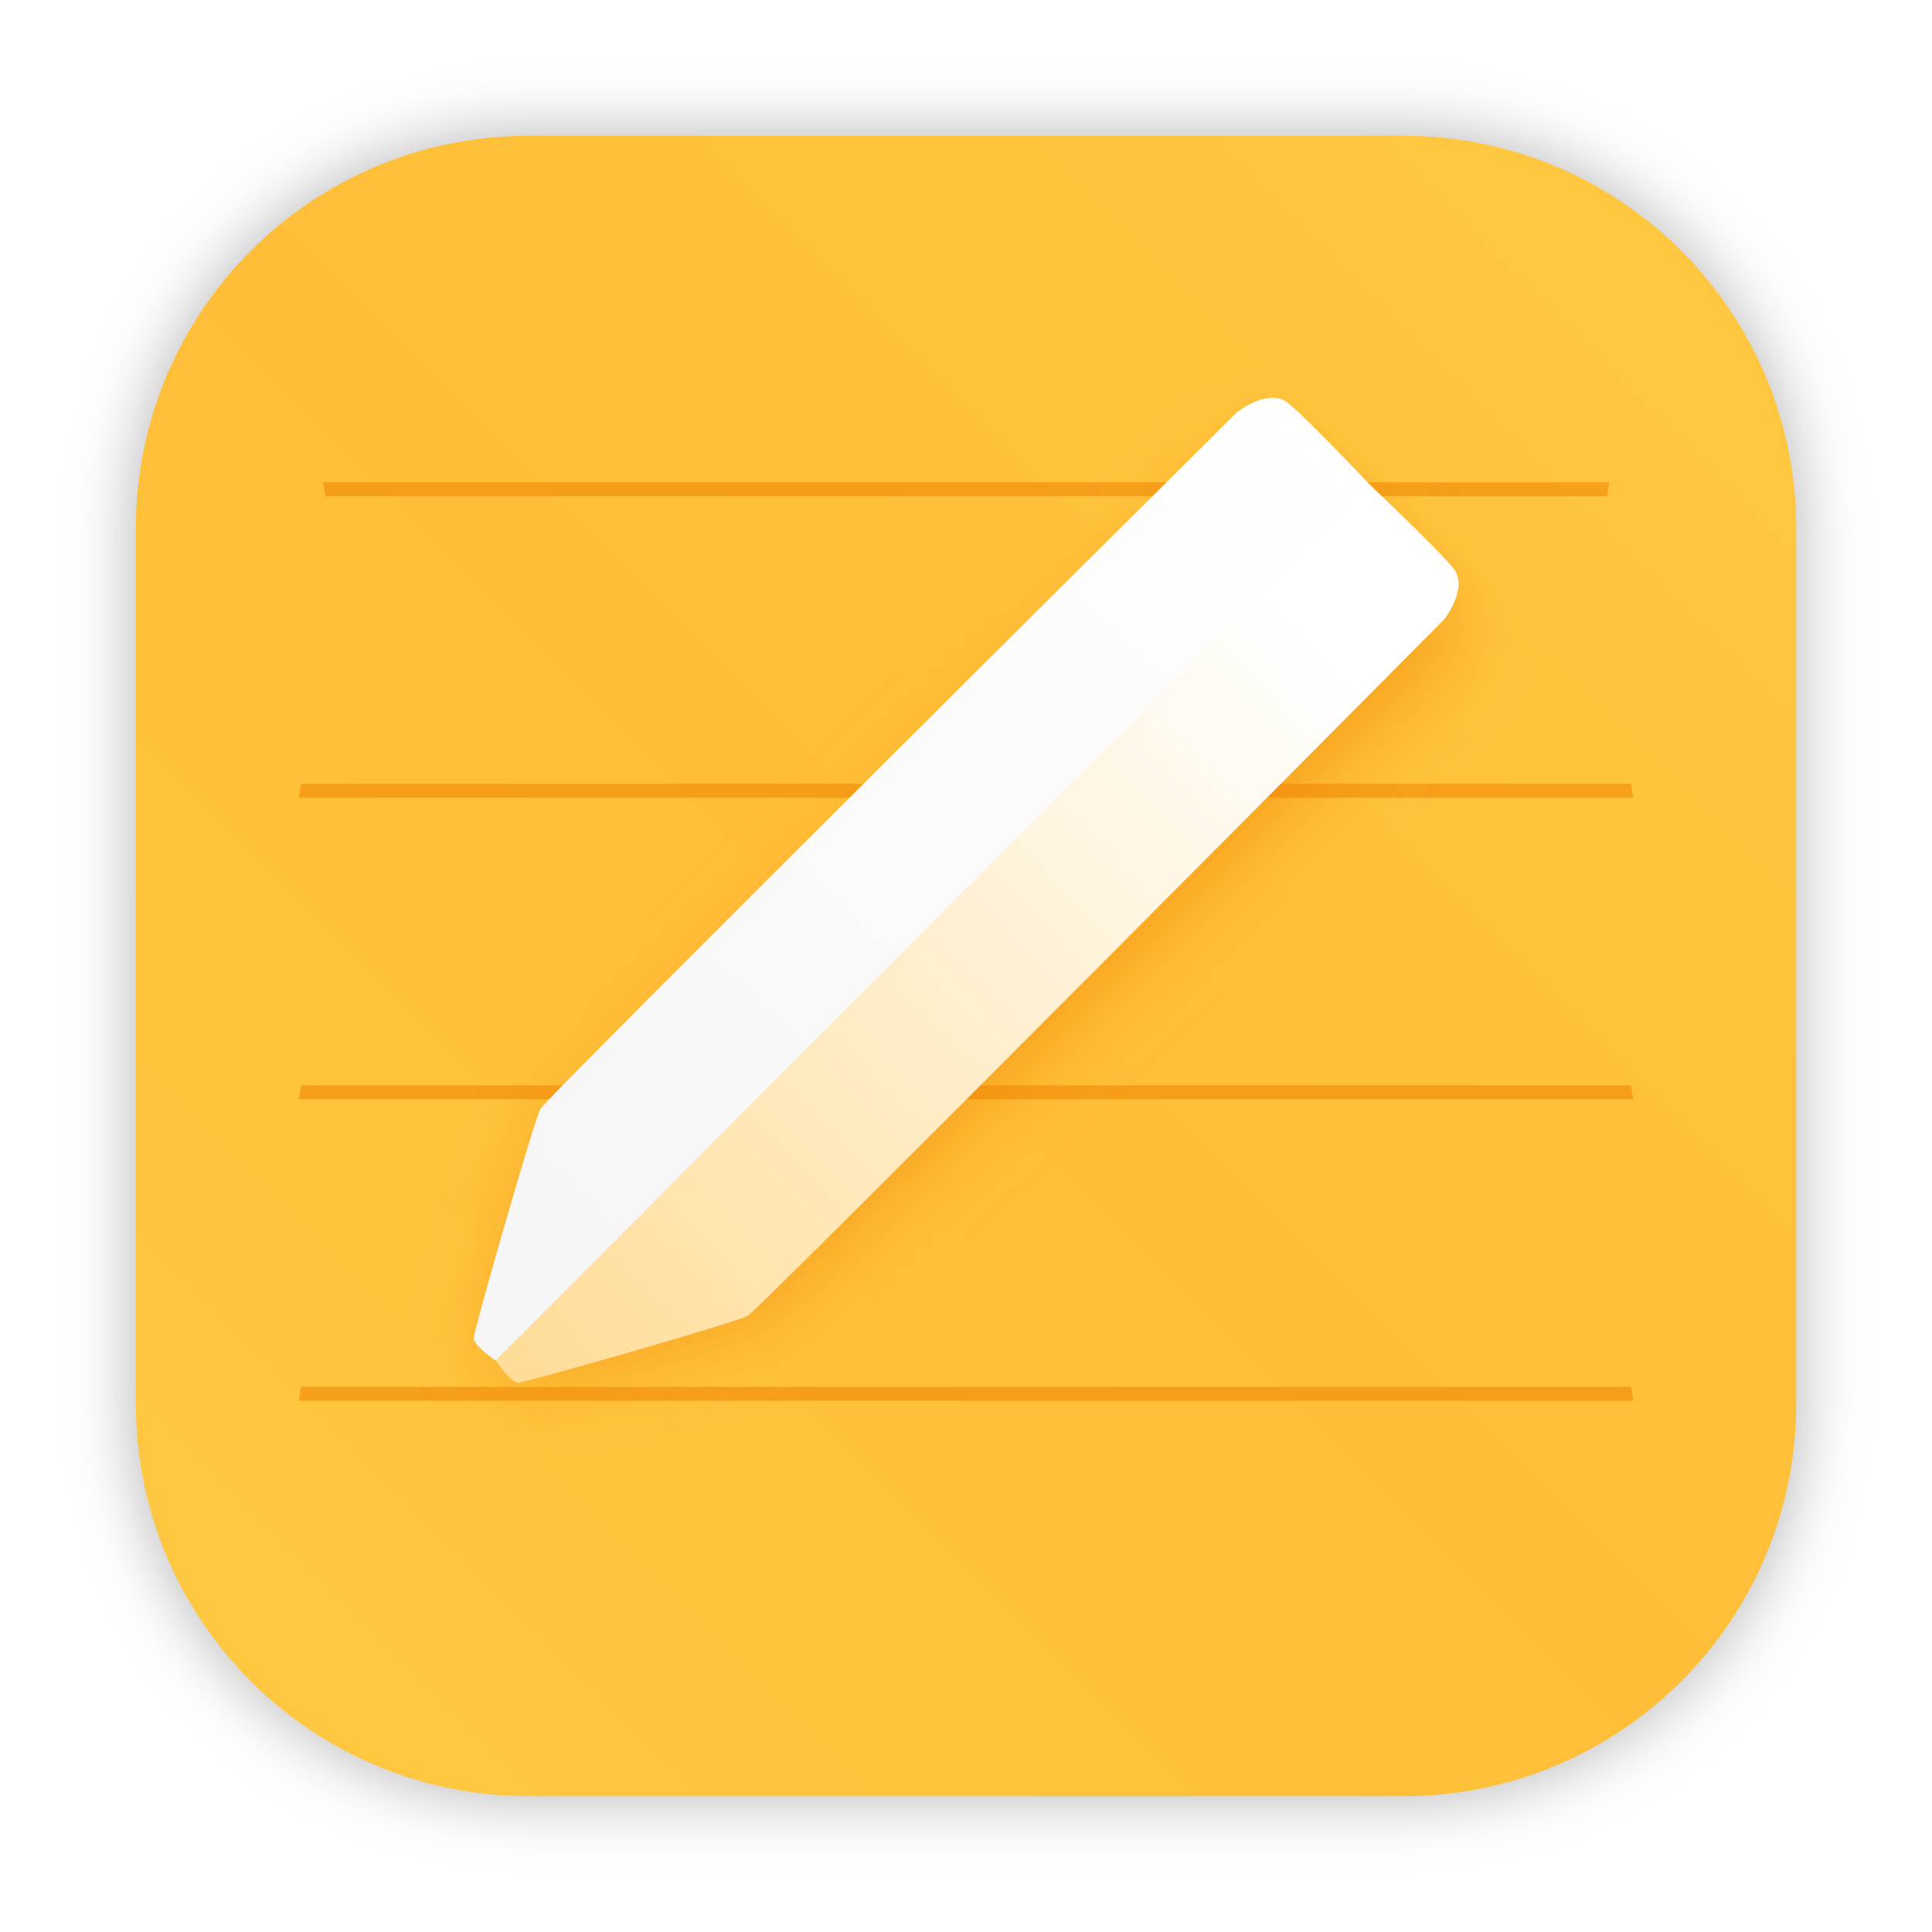
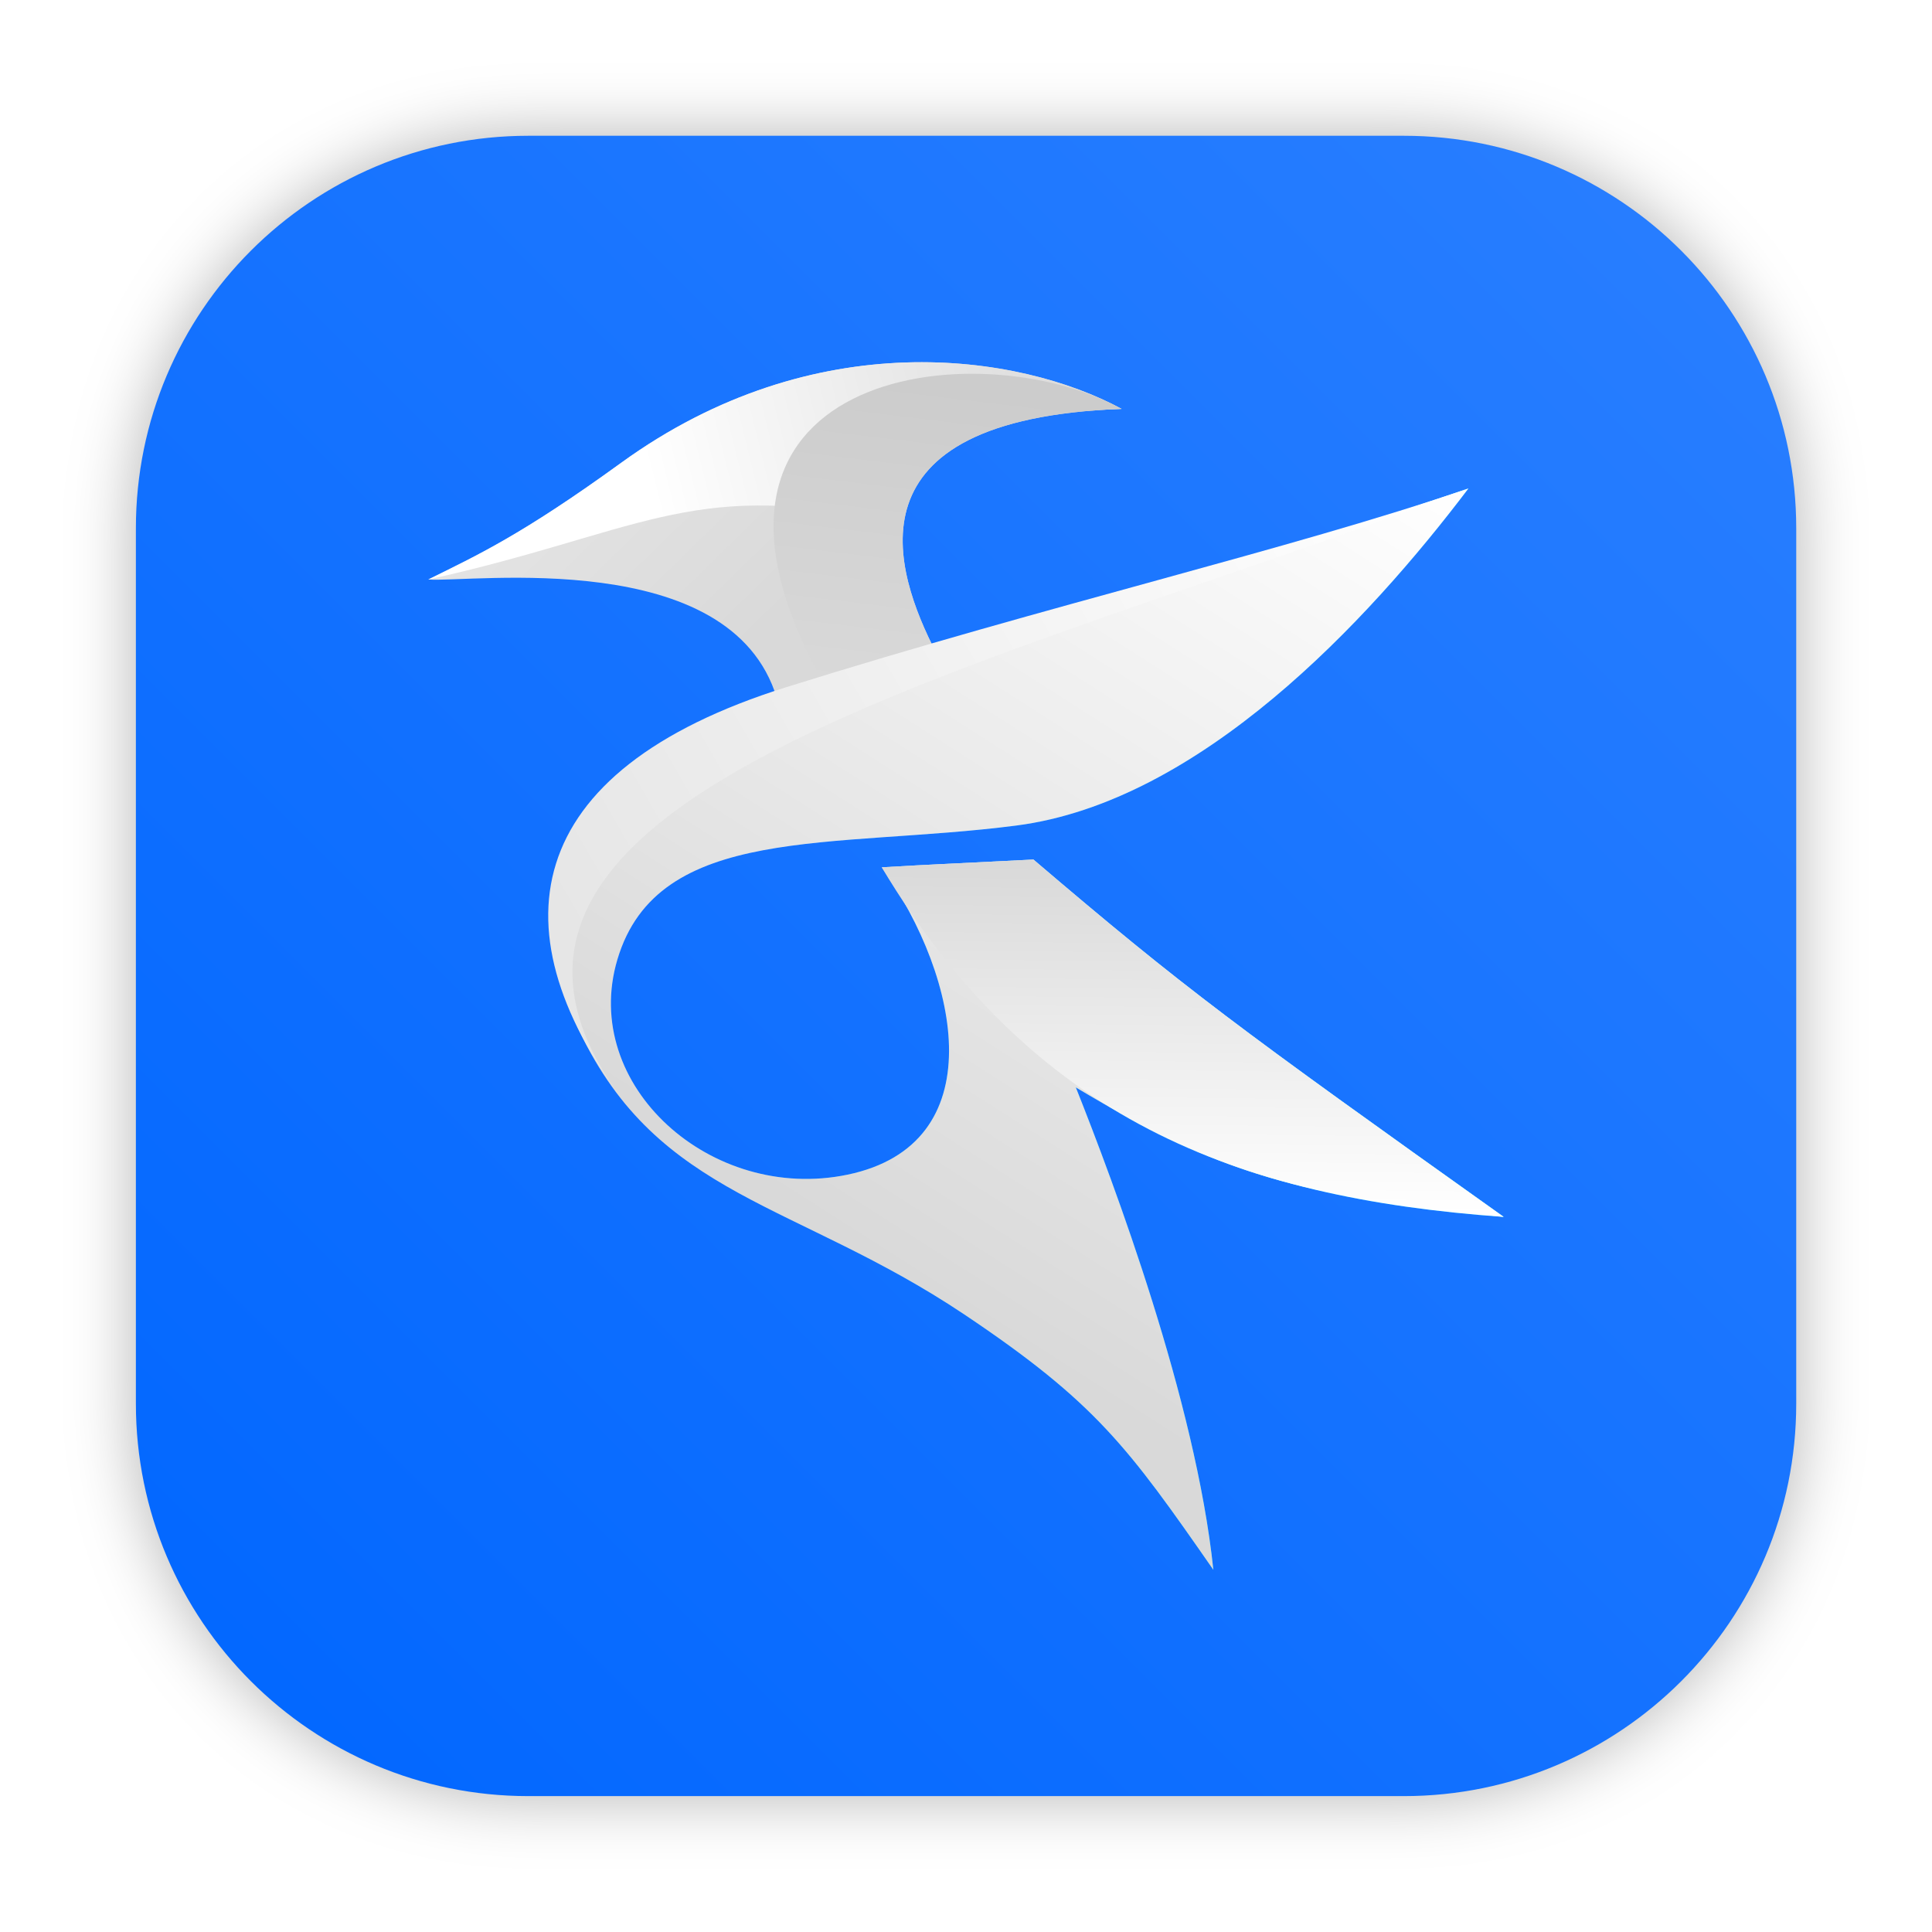
- <svg xmlns="http://www.w3.org/2000/svg" width="64" height="64" version="1.1" viewBox="0 0 16.933 16.933">
-   <defs>
+ <svg xmlns="http://www.w3.org/2000/svg" id="svg305" width="64" height="64" version="1.1" viewBox="0 0 16.933 16.933">
+   <defs id="defs279">
    <filter id="filter2076-6" x="-.048" y="-.048" width="1.096" height="1.096" color-interpolation-filters="sRGB">
-       <feGaussianBlur stdDeviation="1.1" />
+       <feGaussianBlur id="feGaussianBlur256" stdDeviation="1.1" />
    </filter>
-     <linearGradient id="linearGradient2070" x1="145" x2="200" y1="59" y2="4" gradientTransform="matrix(.26458 0 0 .26458 -26.862 9.2827)" gradientUnits="userSpaceOnUse">
-       <stop stop-color="#ffc841" offset="0" />
-       <stop stop-color="#ffbe37" offset=".492" />
-       <stop stop-color="#ffc841" offset="1" />
+     <linearGradient id="linearGradient2070" x1="145" x2="200" y1="59" y2="4" gradientTransform="matrix(.26458 0 0 .26458 -37.173 .1322)" gradientUnits="userSpaceOnUse">
+       <stop id="stop259" stop-color="#06f" offset="0" />
+       <stop id="stop263" stop-color="#2a7fff" offset="1" />
    </linearGradient>
-     <filter id="filter1091" x="-.092" y="-.092" width="1.184" height="1.184" color-interpolation-filters="sRGB">
-       <feGaussianBlur stdDeviation="0.302" />
-     </filter>
-     <linearGradient id="linearGradient1063" x1="8.586" x2="16.465" y1="-5.595" y2="-13.703" gradientTransform="translate(5.841 26.613)" gradientUnits="userSpaceOnUse">
-       <stop stop-color="#f5f5f5" offset="0" />
-       <stop stop-color="#fff" offset="1" />
+     <linearGradient id="c" x1="61.163" x2="64.928" y1="105.11" y2="109.045" gradientTransform="matrix(.4311562 0 0 .4407708 -45.90558 -43.47405)" gradientUnits="userSpaceOnUse">
+       <stop id="stop12" stop-color="#e6e6e6" offset="0" />
+       <stop id="stop14" stop-color="#d9d9d9" offset="1" />
    </linearGradient>
-     <linearGradient id="linearGradient1071" x1="8.922" x2="15.926" y1="-5.355" y2="-11.992" gradientTransform="translate(5.841 26.613)" gradientUnits="userSpaceOnUse">
-       <stop stop-color="#ffdc96" offset="0" />
-       <stop stop-color="#fff" offset="1" />
+     <linearGradient id="d" x1="77.167" x2="64.372" y1="115.715" y2="112.004" gradientTransform="matrix(.4311562 0 0 .4407708 -45.90558 -43.47405)" gradientUnits="userSpaceOnUse">
+       <stop id="stop17" stop-color="#0cf" offset="0" />
+       <stop id="stop19" stop-color="#2a7fff" offset="1" />
+     </linearGradient>
+     <linearGradient id="e" x1="68.707" x2="75.819" y1="113.065" y2="117.913" gradientTransform="matrix(.4311562 0 0 .4407708 -45.90558 -43.47405)" gradientUnits="userSpaceOnUse">
+       <stop id="stop2" stop-color="#2a7fff" offset="0" />
+       <stop id="stop4" stop-color="#0cf" offset="1" />
+     </linearGradient>
+     <linearGradient id="g" x1="77.401" x2="68.67" y1="106.368" y2="120.358" gradientTransform="matrix(.4311562 0 0 .4407708 -45.90558 -43.47405)" gradientUnits="userSpaceOnUse">
+       <stop id="stop1643" stop-color="#fff" offset="0" />
+       <stop id="stop1645" stop-color="#d9d9d9" offset="1" />
+     </linearGradient>
+     <linearGradient id="h" x1="68.229" x2="68.164" y1="112.732" y2="118.555" gradientTransform="matrix(.4311562 0 0 .4407708 -45.90558 -43.47405)" gradientUnits="userSpaceOnUse">
+       <stop id="stop29" stop-color="#d9d9d9" offset="0" />
+       <stop id="stop31" stop-color="#fff" offset="1" />
+     </linearGradient>
+     <linearGradient id="i" x1="63.367" x2="71.136" y1="106.865" y2="104.89" gradientTransform="matrix(.4311562 0 0 .4407708 -45.90558 -43.47405)" gradientUnits="userSpaceOnUse">
+       <stop id="stop23" stop-color="#fff" offset="0" />
+       <stop id="stop25" stop-color="#d9d9d9" offset="1" />
+     </linearGradient>
+     <linearGradient id="j" x1="66.951" x2="66.336" y1="104.461" y2="109.668" gradientTransform="matrix(.4311562 0 0 .4407708 -45.90558 -43.47405)" gradientUnits="userSpaceOnUse">
+       <stop id="stop35" stop-color="#ccc" offset="0" />
+       <stop id="stop37" stop-color="#d9d9d9" offset="1" />
+     </linearGradient>
+     <linearGradient id="k" x1="62.961" x2="77.488" y1="115.883" y2="107.314" gradientTransform="matrix(.4311562 0 0 .4407708 -45.90558 -43.47405)" gradientUnits="userSpaceOnUse">
+       <stop id="stop40" stop-color="#e6e6e6" offset="0" />
+       <stop id="stop42" stop-color="#fff" offset="1" />
    </linearGradient>
  </defs>
-   <g transform="translate(-10.311 -9.1505)">
-     <rect transform="matrix(.26458 0 0 .26458 10.311 9.1505)" x="4.5" y="4.5" width="55" height="55" rx="13.002" ry="13.002" filter="url(#filter2076-6)" opacity=".3" />
-     <rect x="11.502" y="10.341" width="14.552" height="14.552" rx="3.44" ry="3.44" fill="url(#linearGradient2070)" stroke-width=".265" />
-     <g fill="#f08705">
-       <path d="m12.95 16.02c-0.008 0.04-0.012 0.081-0.02 0.122h11.696c-0.007-0.041-0.012-0.082-0.02-0.122z" opacity=".6" stroke-width=".799" style="paint-order:normal" />
-       <path d="m13.142 13.378c0.007 0.041 0.013 0.081 0.021 0.122h11.233c7e-3 -0.044 0.013-0.078 0.019-0.122z" opacity=".6" stroke-width=".784" style="paint-order:normal" />
-       <path d="m12.95 18.663c-0.008 0.04-0.012 0.081-0.02 0.122h11.696c-0.007-0.041-0.012-0.082-0.02-0.122z" opacity=".6" stroke-width=".799" style="paint-order:normal" />
-       <path d="m12.95 21.305c-0.008 0.04-0.012 0.081-0.02 0.122h11.696c-0.007-0.041-0.012-0.082-0.02-0.122z" opacity=".6" stroke-width=".799" style="paint-order:normal" />
-       <path transform="matrix(.98855 0 0 .95108 6.0609 26.374)" d="m8.815-5.537s-0.193-0.13-0.193-0.197c0-0.067 0.529-1.911 0.586-2.012 0.057-0.101 6.103-6.103 6.103-6.103s0.276-0.217 0.446-0.083c0.17 0.135 0.744 0.744 0.744 0.744z" filter="url(#filter1091)" opacity=".5" />
-       <path transform="matrix(.98855 0 0 .95108 6.0609 26.374)" d="m8.815-5.537s0.13 0.193 0.197 0.193c0.067 0 1.911-0.529 2.012-0.586 0.101-0.057 6.103-6.103 6.103-6.103s0.217-0.276 0.083-0.446c-0.135-0.17-0.744-0.744-0.744-0.744z" filter="url(#filter1091)" opacity=".5" />
-     </g>
-     <path d="m14.656 21.076s-0.193-0.13-0.193-0.197 0.529-1.911 0.586-2.012c0.057-0.101 6.103-6.103 6.103-6.103s0.276-0.217 0.446-0.083c0.17 0.135 0.744 0.744 0.744 0.744z" fill="url(#linearGradient1063)" />
-     <path d="m14.656 21.076s0.13 0.193 0.197 0.193 1.911-0.529 2.012-0.586c0.101-0.057 6.103-6.103 6.103-6.103s0.217-0.276 0.083-0.446c-0.135-0.17-0.744-0.744-0.744-0.744z" fill="url(#linearGradient1071)" />
+   <rect id="rect281" transform="scale(.26458)" x="4.5" y="4.5" width="55" height="55" rx="13.002" ry="13.002" filter="url(#filter2076-6)" opacity=".3" />
+   <rect id="rect283" x="1.191" y="1.19" width="14.552" height="14.552" rx="3.44" ry="3.44" fill="url(#linearGradient2070)" stroke-width=".265" />
+   <g id="g1544" transform="matrix(1.173825 0 0 1.173825 27.58088 .279313)" stroke-width=".115">
+     <path id="path57" d="m-17.696 4.975c-0.343-1.138-2.279-0.862-2.603-0.886 0.363-0.18 0.692-0.329 1.441-0.872 1.443-1.045 2.97-0.817 3.735-0.402-2.091 0.079-1.693 1.219-1.385 1.819-0.392 0.114-1.01 0.286-1.188 0.341z" fill="url(#c)" />
+     <path id="path59" d="m-12.533 3.41c-0.753 0.995-2.005 2.339-3.375 2.516-1.37 0.177-2.677-0.019-2.979 1.001-0.279 0.94 0.701 1.817 1.718 1.606 1.086-0.226 0.851-1.457 0.257-2.295 0.451-0.026 0.367-0.019 1.132-0.058 1.14 0.972 1.518 1.249 3.511 2.668-1.535-0.161-2.094-0.308-3.195-0.967 0.285 0.716 0.895 2.341 1.027 3.602-0.635-0.913-0.876-1.248-1.86-1.907-1.261-0.843-2.282-0.872-2.873-2.115-0.59-1.24 0.191-2.133 1.588-2.52 1.996-0.553 3.716-1.077 5.05-1.532z" fill="url(#d)" />
+     <path id="path61" d="m-16.913 6.238c0.451-0.026 0.367-0.019 1.132-0.058 1.14 0.972 1.518 1.249 3.511 2.668-2.003-0.143-3.518-0.734-4.643-2.61z" fill="url(#e)" />
+     <path id="path63" d="m-12.533 3.41c-0.753 0.995-2.005 2.339-3.375 2.516-1.37 0.177-2.677-0.019-2.979 1.001-0.279 0.94 0.701 1.817 1.718 1.606 1.086-0.226 0.851-1.457 0.257-2.295 0.451-0.026 0.367-0.019 1.132-0.058 1.14 0.972 1.518 1.249 3.511 2.668-1.535-0.161-2.094-0.308-3.195-0.967 0.285 0.716 0.895 2.341 1.027 3.602-0.635-0.913-0.876-1.248-1.86-1.907-1.261-0.843-2.282-0.872-2.873-2.115-0.59-1.24 0.191-2.133 1.588-2.52 1.996-0.553 3.716-1.077 5.05-1.532z" fill="url(#g)" />
+     <path id="path65" d="m-16.913 6.238c0.451-0.026 0.367-0.019 1.132-0.058 1.14 0.972 1.518 1.249 3.511 2.668-2.003-0.143-3.518-0.734-4.643-2.61z" fill="url(#h)" />
+     <path id="path67" d="m-20.298 4.089c0.363-0.18 0.692-0.329 1.441-0.872 1.443-1.045 2.97-0.817 3.735-0.402-2.091 0.079-1.822 0.496-1.83 0.823-1.389-0.293-1.795 0.106-3.346 0.451z" fill="url(#i)" />
+     <path id="path69" d="m-15.123 2.815c-2.091 0.079-1.693 1.219-1.385 1.819-0.244 0.071-0.509 0.152-0.835 0.238-1.316-2.345 1.145-2.651 2.22-2.057z" fill="url(#j)" />
+     <path id="path71" d="m-18.795 8.046c-1.023-1.318-0.834-2.525 1.169-3.153 1.977-0.619 3.758-1.028 5.092-1.483-3.599 1.371-8.106 2.288-6.261 4.636z" fill="url(#k)" />
  </g>
</svg>
